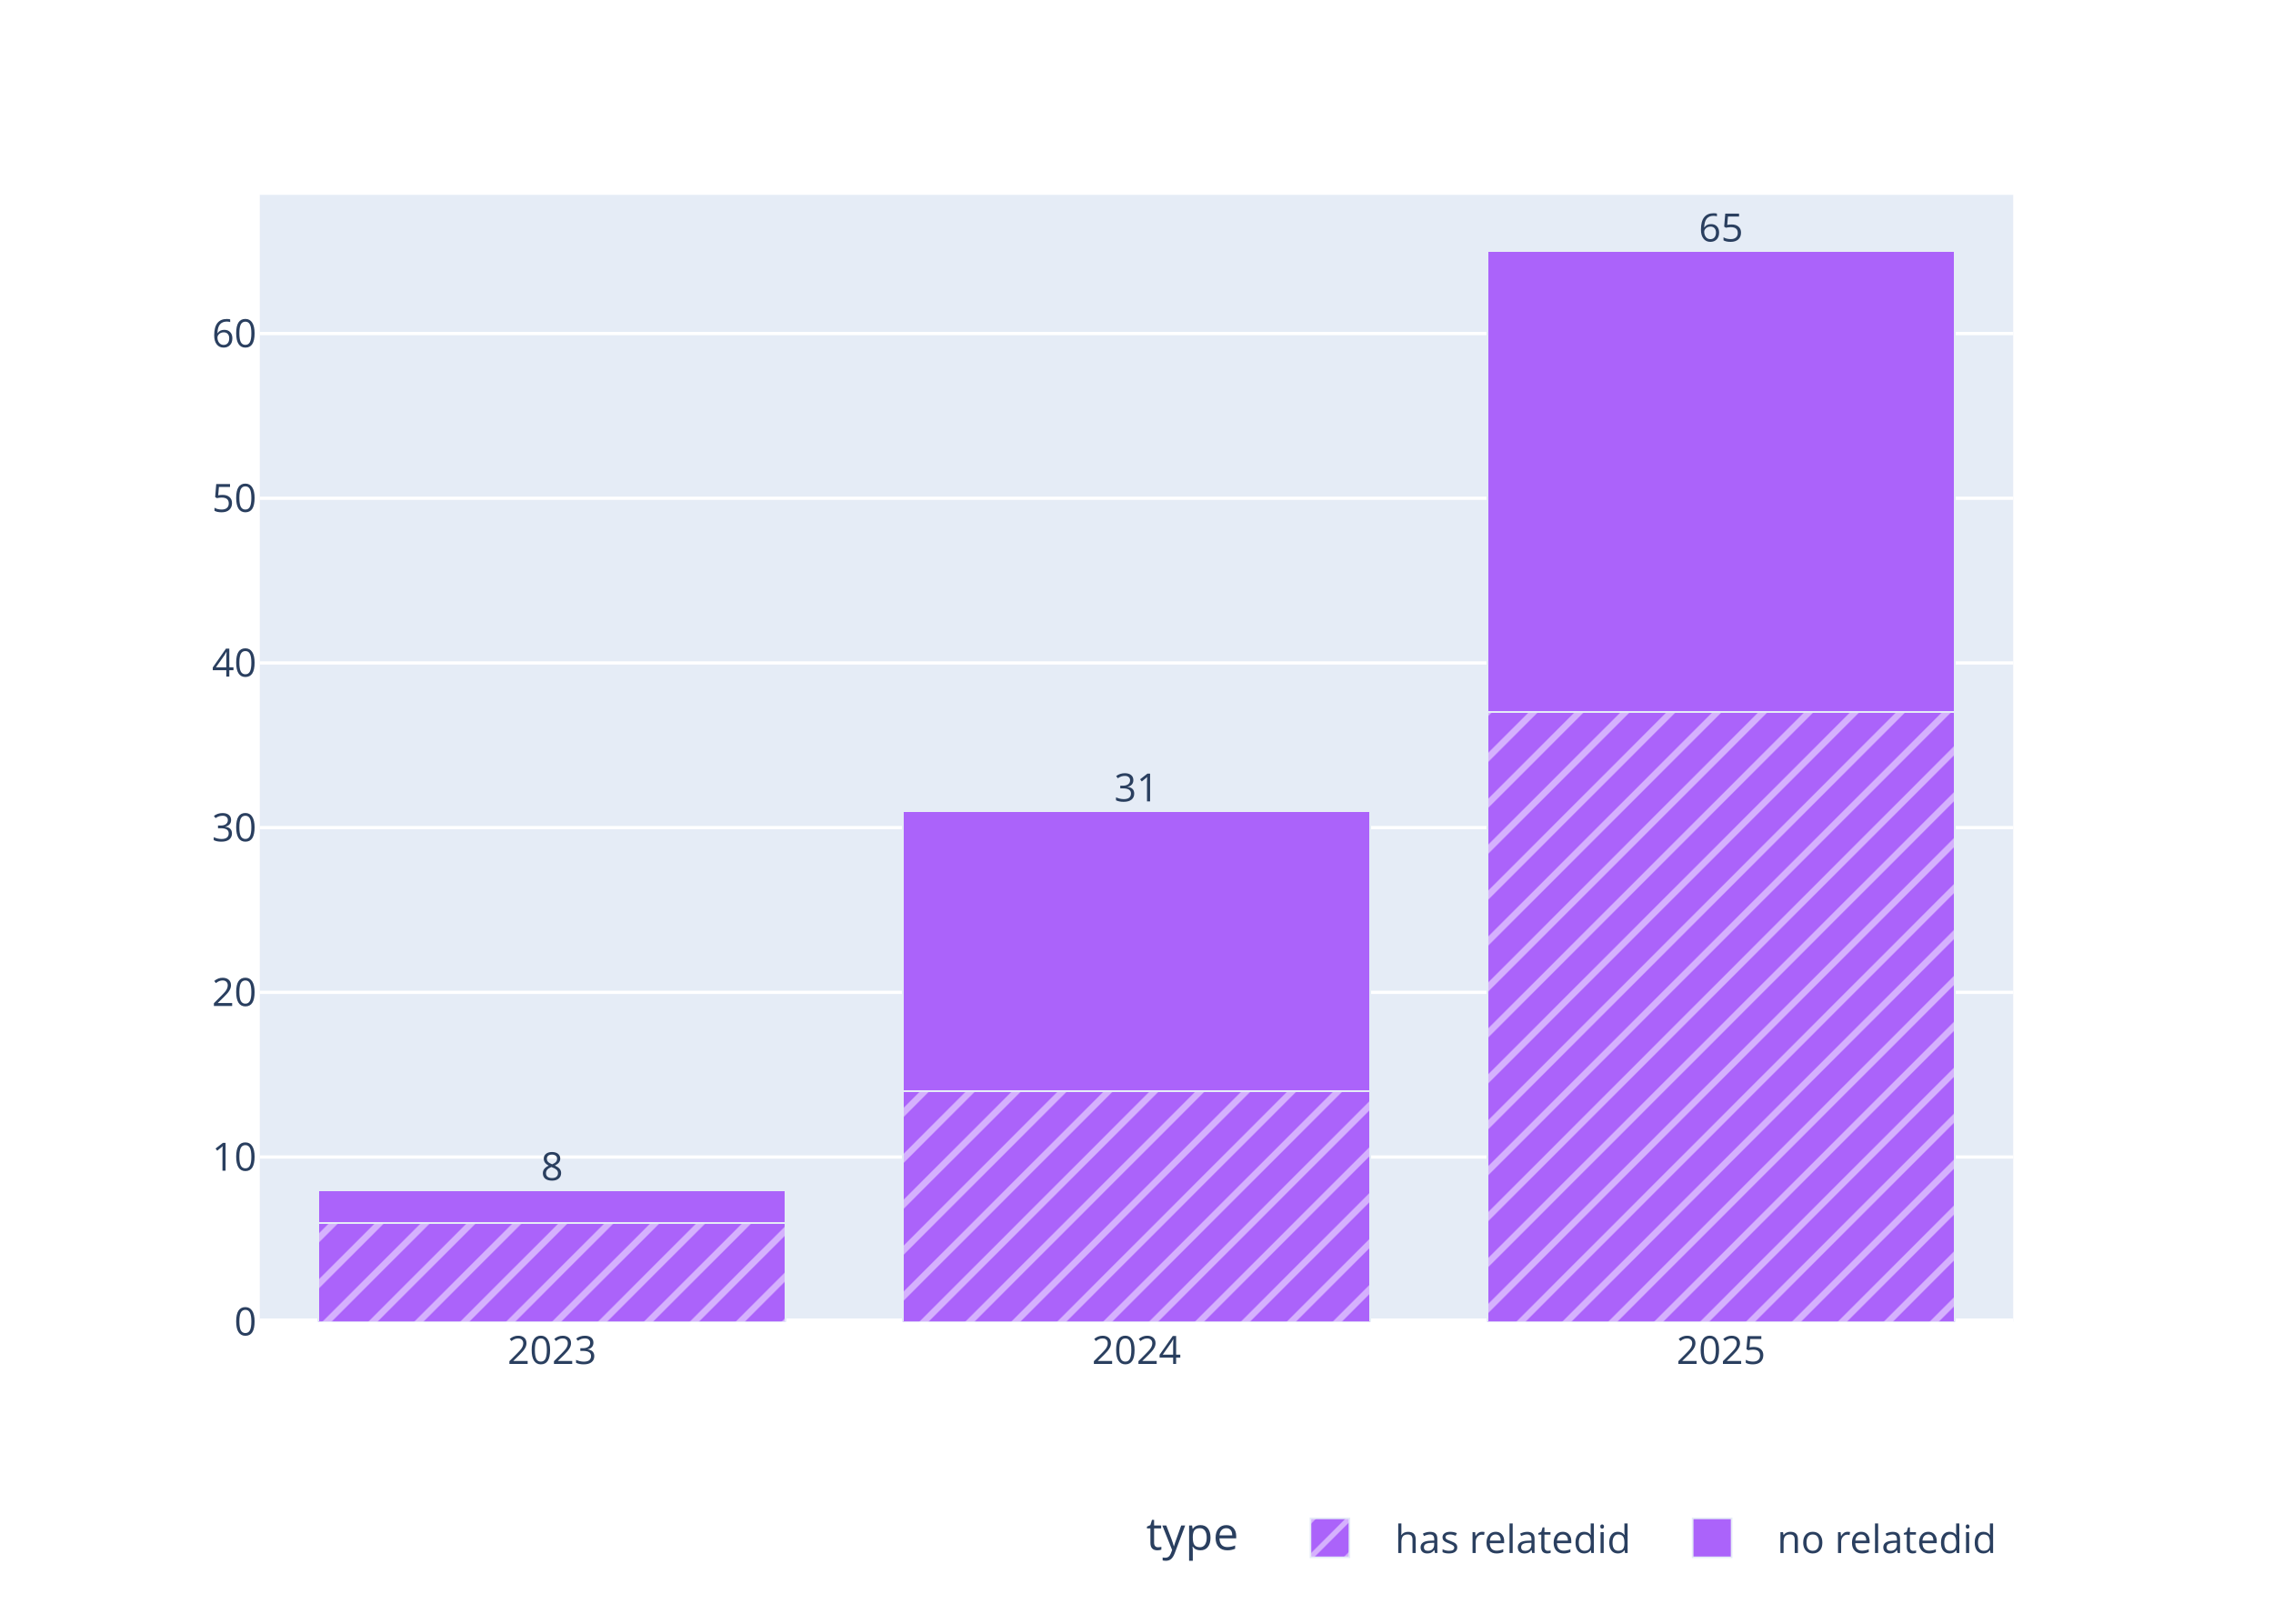
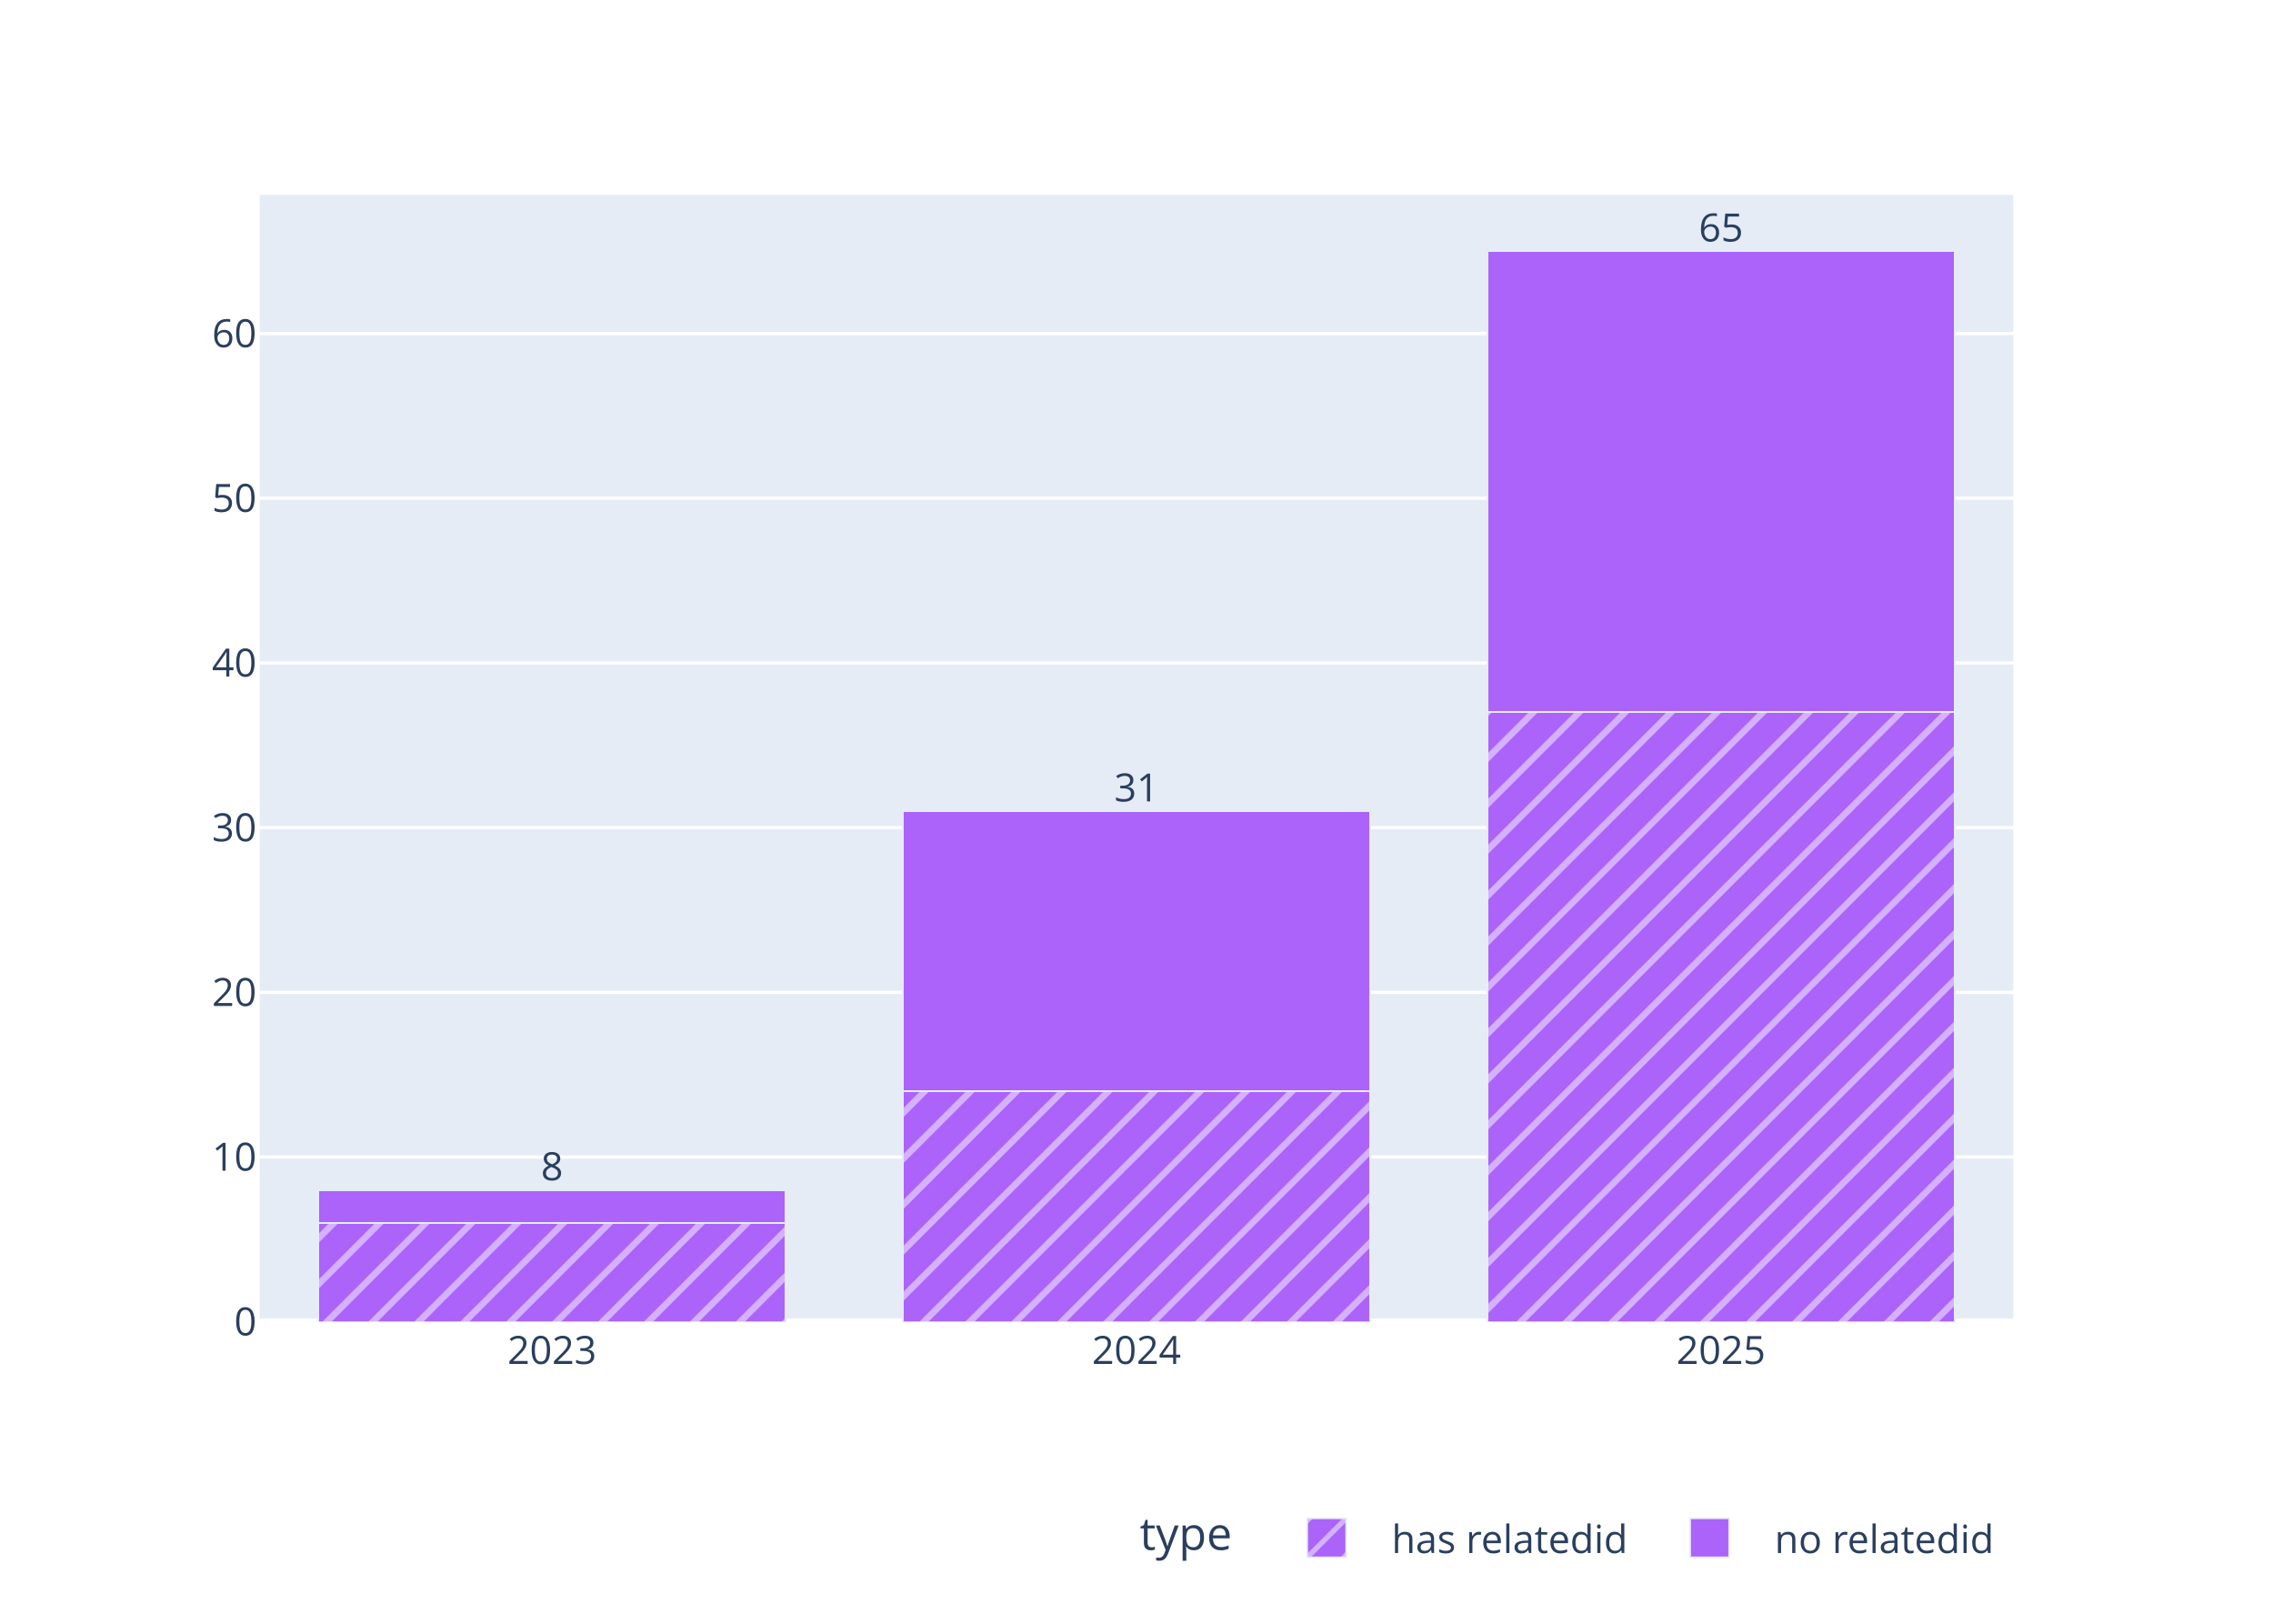
<svg xmlns="http://www.w3.org/2000/svg" class="main-svg" width="700" height="500" style="" viewBox="0 0 700 500">
  <rect x="0" y="0" width="700" height="500" style="fill: rgb(255, 255, 255); fill-opacity: 1;" />
-   <defs id="defs-fccb8e">
+   <defs id="defs-1e4f12">
    <g class="clips">
-       <clipPath id="clipfccb8exyplot" class="plotclip">
+       <clipPath id="clip1e4f12xyplot" class="plotclip">
        <rect width="540" height="347" />
      </clipPath>
-       <clipPath class="axesclip" id="clipfccb8ex">
+       <clipPath class="axesclip" id="clip1e4f12x">
        <rect x="80" y="0" width="540" height="500" />
      </clipPath>
-       <clipPath class="axesclip" id="clipfccb8ey">
+       <clipPath class="axesclip" id="clip1e4f12y">
        <rect x="0" y="60" width="700" height="347" />
      </clipPath>
-       <clipPath class="axesclip" id="clipfccb8exy">
+       <clipPath class="axesclip" id="clip1e4f12xy">
        <rect x="80" y="60" width="540" height="347" />
      </clipPath>
    </g>
    <g class="gradients" />
    <g class="patterns">
-       <pattern id="pfccb8e-legend-0a2134" width="14.142px" height="14.142px" patternUnits="userSpaceOnUse" patternTransform="scale(0.8)">
+       <pattern id="p1e4f12-legend-361d1f" width="14.142px" height="14.142px" patternUnits="userSpaceOnUse" patternTransform="scale(0.8)">
        <rect width="14.142px" height="14.142px" fill="rgb(171, 99, 250)" fill-opacity="1" />
        <path d="M-3.536,3.536l7.071,-7.071M0,14.142L14.142,0M10.607,17.678l7.071,-7.071" opacity="0.5" stroke="rgb(255, 255, 255)" stroke-width="2px" />
      </pattern>
-       <pattern id="pfccb8e-0a2134" width="14.142px" height="14.142px" patternUnits="userSpaceOnUse" patternTransform="">
+       <pattern id="p1e4f12-361d1f" width="14.142px" height="14.142px" patternUnits="userSpaceOnUse" patternTransform="">
        <rect width="14.142px" height="14.142px" fill="rgb(171, 99, 250)" fill-opacity="1" />
        <path d="M-3.536,3.536l7.071,-7.071M0,14.142L14.142,0M10.607,17.678l7.071,-7.071" opacity="0.5" stroke="rgb(255, 255, 255)" stroke-width="2px" />
      </pattern>
    </g>
  </defs>
  <g class="bglayer">
    <rect class="bg" x="80" y="60" width="540" height="347" style="fill: rgb(229, 236, 246); fill-opacity: 1; stroke-width: 0;" />
  </g>
  <g class="layer-below">
    <g class="imagelayer" />
    <g class="shapelayer" />
  </g>
  <g class="cartesianlayer">
    <g class="subplot xy">
      <g class="layer-subplot">
        <g class="shapelayer" />
        <g class="imagelayer" />
      </g>
      <g class="minor-gridlayer">
        <g class="x" />
        <g class="y" />
      </g>
      <g class="gridlayer">
        <g class="x" />
        <g class="y">
          <path class="ygrid crisp" transform="translate(0,356.28)" d="M80,0h540" style="stroke: rgb(255, 255, 255); stroke-opacity: 1; stroke-width: 1px;" />
          <path class="ygrid crisp" transform="translate(0,305.57)" d="M80,0h540" style="stroke: rgb(255, 255, 255); stroke-opacity: 1; stroke-width: 1px;" />
          <path class="ygrid crisp" transform="translate(0,254.85)" d="M80,0h540" style="stroke: rgb(255, 255, 255); stroke-opacity: 1; stroke-width: 1px;" />
          <path class="ygrid crisp" transform="translate(0,204.14)" d="M80,0h540" style="stroke: rgb(255, 255, 255); stroke-opacity: 1; stroke-width: 1px;" />
          <path class="ygrid crisp" transform="translate(0,153.42)" d="M80,0h540" style="stroke: rgb(255, 255, 255); stroke-opacity: 1; stroke-width: 1px;" />
          <path class="ygrid crisp" transform="translate(0,102.71)" d="M80,0h540" style="stroke: rgb(255, 255, 255); stroke-opacity: 1; stroke-width: 1px;" />
        </g>
      </g>
      <g class="zerolinelayer">
        <path class="yzl zl crisp" transform="translate(0,407)" d="M80,0h540" style="stroke: rgb(255, 255, 255); stroke-opacity: 1; stroke-width: 2px;" />
      </g>
      <g class="layer-between">
        <g class="shapelayer" />
        <g class="imagelayer" />
      </g>
      <path class="xlines-below" />
      <path class="ylines-below" />
      <g class="overlines-below" />
      <g class="xaxislayer-below" />
      <g class="yaxislayer-below" />
      <g class="overaxes-below" />
      <g class="overplot">
-         <g class="xy" transform="translate(80,60)" clip-path="url(#clipfccb8exyplot)">
+         <g class="xy" transform="translate(80,60)" clip-path="url(#clip1e4f12xyplot)">
          <g class="barlayer mlayer">
            <g class="trace bars" shape-rendering="crispEdges" style="opacity: 1;">
              <g class="points">
                <g class="point">
-                   <path d="M18,347V316.57H162V347Z" class="pattern_filled" style="vector-effect: none; opacity: 1; stroke-width: 0.5px; fill: url('#pfccb8e-0a2134'); stroke: rgb(229, 236, 246); stroke-opacity: 1;" />
-                 </g>
-                 <g class="point">
-                   <path d="M198,347V276H342V347Z" class="pattern_filled" style="vector-effect: none; opacity: 1; stroke-width: 0.5px; fill: url('#pfccb8e-0a2134'); stroke: rgb(229, 236, 246); stroke-opacity: 1;" />
-                 </g>
-                 <g class="point">
-                   <path d="M378,347V159.35H522V347Z" class="pattern_filled" style="vector-effect: none; opacity: 1; stroke-width: 0.5px; fill: url('#pfccb8e-0a2134'); stroke: rgb(229, 236, 246); stroke-opacity: 1;" />
+                   <path d="M18,347V316.57H162V347Z" class="pattern_filled" style="vector-effect: none; opacity: 1; stroke-width: 0.5px; fill: url('#p1e4f12-361d1f'); stroke: rgb(229, 236, 246); stroke-opacity: 1;" />
+                 </g>
+                 <g class="point">
+                   <path d="M198,347V276H342V347Z" class="pattern_filled" style="vector-effect: none; opacity: 1; stroke-width: 0.5px; fill: url('#p1e4f12-361d1f'); stroke: rgb(229, 236, 246); stroke-opacity: 1;" />
+                 </g>
+                 <g class="point">
+                   <path d="M378,347V159.35H522V347Z" class="pattern_filled" style="vector-effect: none; opacity: 1; stroke-width: 0.5px; fill: url('#p1e4f12-361d1f'); stroke: rgb(229, 236, 246); stroke-opacity: 1;" />
                </g>
              </g>
            </g>
            <g class="trace bars" shape-rendering="crispEdges" style="opacity: 1;">
              <g class="points">
                <g class="point">
                  <path d="M18,316.57V306.43H162V316.57Z" style="vector-effect: none; opacity: 1; stroke-width: 0.5px; fill: rgb(171, 99, 250); fill-opacity: 1; stroke: rgb(229, 236, 246); stroke-opacity: 1;" />
                </g>
                <g class="point">
                  <path d="M198,276V189.78H342V276Z" style="vector-effect: none; opacity: 1; stroke-width: 0.5px; fill: rgb(171, 99, 250); fill-opacity: 1; stroke: rgb(229, 236, 246); stroke-opacity: 1;" />
                </g>
                <g class="point">
                  <path d="M378,159.35V17.35H522V159.35Z" style="vector-effect: none; opacity: 1; stroke-width: 0.5px; fill: rgb(171, 99, 250); fill-opacity: 1; stroke: rgb(229, 236, 246); stroke-opacity: 1;" />
                </g>
              </g>
            </g>
          </g>
          <g class="scatterlayer mlayer">
-             <g class="trace scatter tracec665ac" style="stroke-miterlimit: 2; opacity: 1;">
+             <g class="trace scatter tracee8c6d9" style="stroke-miterlimit: 2; opacity: 1;">
              <g class="fills" />
              <g class="errorbars" />
              <g class="lines" />
              <g class="points" />
              <g class="text">
                <g class="textpoint" transform="translate(0,-3)">
                  <text x="90" y="306.43" text-anchor="middle" style="font-family: 'Open Sans', verdana, arial, sans-serif; font-size: 12px; fill: rgb(42, 63, 95); fill-opacity: 1; white-space: pre;">8</text>
                </g>
                <g class="textpoint" transform="translate(0,-3)">
                  <text x="270" y="189.78" text-anchor="middle" style="font-family: 'Open Sans', verdana, arial, sans-serif; font-size: 12px; fill: rgb(42, 63, 95); fill-opacity: 1; white-space: pre;">31</text>
                </g>
                <g class="textpoint" transform="translate(0,-3)">
                  <text x="450" y="17.35" text-anchor="middle" style="font-family: 'Open Sans', verdana, arial, sans-serif; font-size: 12px; fill: rgb(42, 63, 95); fill-opacity: 1; white-space: pre;">65</text>
                </g>
              </g>
            </g>
          </g>
        </g>
      </g>
      <g class="zerolinelayer-above" />
      <path class="xlines-above crisp" d="M0,0" style="fill: none;" />
      <path class="ylines-above crisp" d="M0,0" style="fill: none;" />
      <g class="overlines-above" />
      <g class="xaxislayer-above">
        <g class="xtick">
          <text text-anchor="middle" x="0" y="420" transform="translate(170,0)" style="font-family: 'Open Sans', verdana, arial, sans-serif; font-size: 12px; fill: rgb(42, 63, 95); fill-opacity: 1; white-space: pre;">2023</text>
        </g>
        <g class="xtick">
          <text text-anchor="middle" x="0" y="420" transform="translate(350,0)" style="font-family: 'Open Sans', verdana, arial, sans-serif; font-size: 12px; fill: rgb(42, 63, 95); fill-opacity: 1; white-space: pre;">2024</text>
        </g>
        <g class="xtick">
          <text text-anchor="middle" x="0" y="420" transform="translate(530,0)" style="font-family: 'Open Sans', verdana, arial, sans-serif; font-size: 12px; fill: rgb(42, 63, 95); fill-opacity: 1; white-space: pre;">2025</text>
        </g>
      </g>
      <g class="yaxislayer-above">
        <g class="ytick">
          <text text-anchor="end" x="79" y="4.2" transform="translate(0,407)" style="font-family: 'Open Sans', verdana, arial, sans-serif; font-size: 12px; fill: rgb(42, 63, 95); fill-opacity: 1; white-space: pre;">0</text>
        </g>
        <g class="ytick">
          <text text-anchor="end" x="79" y="4.2" style="font-family: 'Open Sans', verdana, arial, sans-serif; font-size: 12px; fill: rgb(42, 63, 95); fill-opacity: 1; white-space: pre;" transform="translate(0,356.28)">10</text>
        </g>
        <g class="ytick">
          <text text-anchor="end" x="79" y="4.2" style="font-family: 'Open Sans', verdana, arial, sans-serif; font-size: 12px; fill: rgb(42, 63, 95); fill-opacity: 1; white-space: pre;" transform="translate(0,305.57)">20</text>
        </g>
        <g class="ytick">
          <text text-anchor="end" x="79" y="4.2" style="font-family: 'Open Sans', verdana, arial, sans-serif; font-size: 12px; fill: rgb(42, 63, 95); fill-opacity: 1; white-space: pre;" transform="translate(0,254.85)">30</text>
        </g>
        <g class="ytick">
          <text text-anchor="end" x="79" y="4.2" style="font-family: 'Open Sans', verdana, arial, sans-serif; font-size: 12px; fill: rgb(42, 63, 95); fill-opacity: 1; white-space: pre;" transform="translate(0,204.14)">40</text>
        </g>
        <g class="ytick">
          <text text-anchor="end" x="79" y="4.2" style="font-family: 'Open Sans', verdana, arial, sans-serif; font-size: 12px; fill: rgb(42, 63, 95); fill-opacity: 1; white-space: pre;" transform="translate(0,153.42)">50</text>
        </g>
        <g class="ytick">
          <text text-anchor="end" x="79" y="4.2" style="font-family: 'Open Sans', verdana, arial, sans-serif; font-size: 12px; fill: rgb(42, 63, 95); fill-opacity: 1; white-space: pre;" transform="translate(0,102.71)">60</text>
        </g>
      </g>
      <g class="overaxes-above" />
    </g>
  </g>
  <g class="polarlayer" />
  <g class="smithlayer" />
  <g class="ternarylayer" />
  <g class="geolayer" />
  <g class="funnelarealayer" />
  <g class="pielayer" />
  <g class="iciclelayer" />
  <g class="treemaplayer" />
  <g class="sunburstlayer" />
  <g class="glimages" />
-   <defs id="topdefs-fccb8e">
+   <defs id="topdefs-1e4f12">
    <g class="clips" />
-     <clipPath id="legendfccb8e">
-       <rect width="269" height="29" x="0" y="0" />
+     <clipPath id="legend1e4f12">
+       <rect width="271" height="29" x="0" y="0" />
    </clipPath>
  </defs>
  <g class="layer-above">
    <g class="imagelayer" />
    <g class="shapelayer" />
  </g>
  <g class="infolayer">
-     <g class="legend" pointer-events="all" transform="translate(351,459.05)">
-       <rect class="bg" shape-rendering="crispEdges" style="stroke: rgb(68, 68, 68); stroke-opacity: 1; fill: rgb(255, 255, 255); fill-opacity: 1; stroke-width: 0px;" width="269" height="29" x="0" y="0" />
-       <g class="scrollbox" transform="" clip-path="url(#legendfccb8e)">
+     <g class="legend" pointer-events="all" transform="translate(349,459.05)">
+       <rect class="bg" shape-rendering="crispEdges" style="stroke: rgb(68, 68, 68); stroke-opacity: 1; fill: rgb(255, 255, 255); fill-opacity: 1; stroke-width: 0px;" width="271" height="29" x="0" y="0" />
+       <g class="scrollbox" transform="" clip-path="url(#legend1e4f12)">
        <text class="legendtitletext" text-anchor="start" x="2" y="18.2" style="font-family: 'Open Sans', verdana, arial, sans-serif; font-size: 14px; fill: rgb(42, 63, 95); fill-opacity: 1; white-space: pre; opacity: 1;">type</text>
        <g class="groups" transform="">
-           <g class="traces" transform="translate(38.57617,14.5)" style="opacity: 1;">
+           <g class="traces" transform="translate(39.56934,14.5)" style="opacity: 1;">
            <text class="legendtext" text-anchor="start" x="40" y="4.68" style="font-family: 'Open Sans', verdana, arial, sans-serif; font-size: 12px; fill: rgb(42, 63, 95); fill-opacity: 1; white-space: pre;">has relatedid</text>
            <g class="layers" style="opacity: 1;">
              <g class="legendfill" />
              <g class="legendlines" />
              <g class="legendsymbols">
                <g class="legendpoints">
-                   <path class="legendundefined pattern_filled" d="M6,6H-6V-6H6Z" transform="translate(20,0)" style="stroke-width: 0.5px; fill: url('#pfccb8e-legend-0a2134'); stroke: rgb(229, 236, 246); stroke-opacity: 1;" />
-                 </g>
-               </g>
-             </g>
-             <rect class="legendtoggle" x="0" y="-9.5" width="115.203" height="19" style="fill: rgb(0, 0, 0); fill-opacity: 0;" />
-           </g>
-         </g>
-         <g class="groups" transform="translate(117.7031,0)">
-           <g class="traces" transform="translate(38.57617,14.5)" style="opacity: 1;">
+                   <path class="legendundefined pattern_filled" d="M6,6H-6V-6H6Z" transform="translate(20,0)" style="stroke-width: 0.5px; fill: url('#p1e4f12-legend-361d1f'); stroke: rgb(229, 236, 246); stroke-opacity: 1;" />
+                 </g>
+               </g>
+             </g>
+             <rect class="legendtoggle" x="0" y="-9.5" width="115.438" height="19" style="fill: rgb(0, 0, 0); fill-opacity: 0;" />
+           </g>
+         </g>
+         <g class="groups" transform="translate(117.9375,0)">
+           <g class="traces" transform="translate(39.56934,14.5)" style="opacity: 1;">
            <text class="legendtext" text-anchor="start" x="40" y="4.68" style="font-family: 'Open Sans', verdana, arial, sans-serif; font-size: 12px; fill: rgb(42, 63, 95); fill-opacity: 1; white-space: pre;">no relatedid</text>
            <g class="layers" style="opacity: 1;">
              <g class="legendfill" />
              <g class="legendlines" />
              <g class="legendsymbols">
                <g class="legendpoints">
                  <path class="legendundefined" d="M6,6H-6V-6H6Z" transform="translate(20,0)" style="stroke-width: 0.5px; fill: rgb(171, 99, 250); fill-opacity: 1; stroke: rgb(229, 236, 246); stroke-opacity: 1;" />
                </g>
              </g>
            </g>
-             <rect class="legendtoggle" x="0" y="-9.5" width="110.047" height="19" style="fill: rgb(0, 0, 0); fill-opacity: 0;" />
+             <rect class="legendtoggle" x="0" y="-9.5" width="110.266" height="19" style="fill: rgb(0, 0, 0); fill-opacity: 0;" />
          </g>
        </g>
      </g>
      <rect class="scrollbar" rx="20" ry="3" width="0" height="0" style="fill: rgb(128, 139, 164); fill-opacity: 1;" x="0" y="0" />
    </g>
    <g class="g-gtitle" />
    <g class="g-xtitle" />
    <g class="g-ytitle" />
  </g>
</svg>
